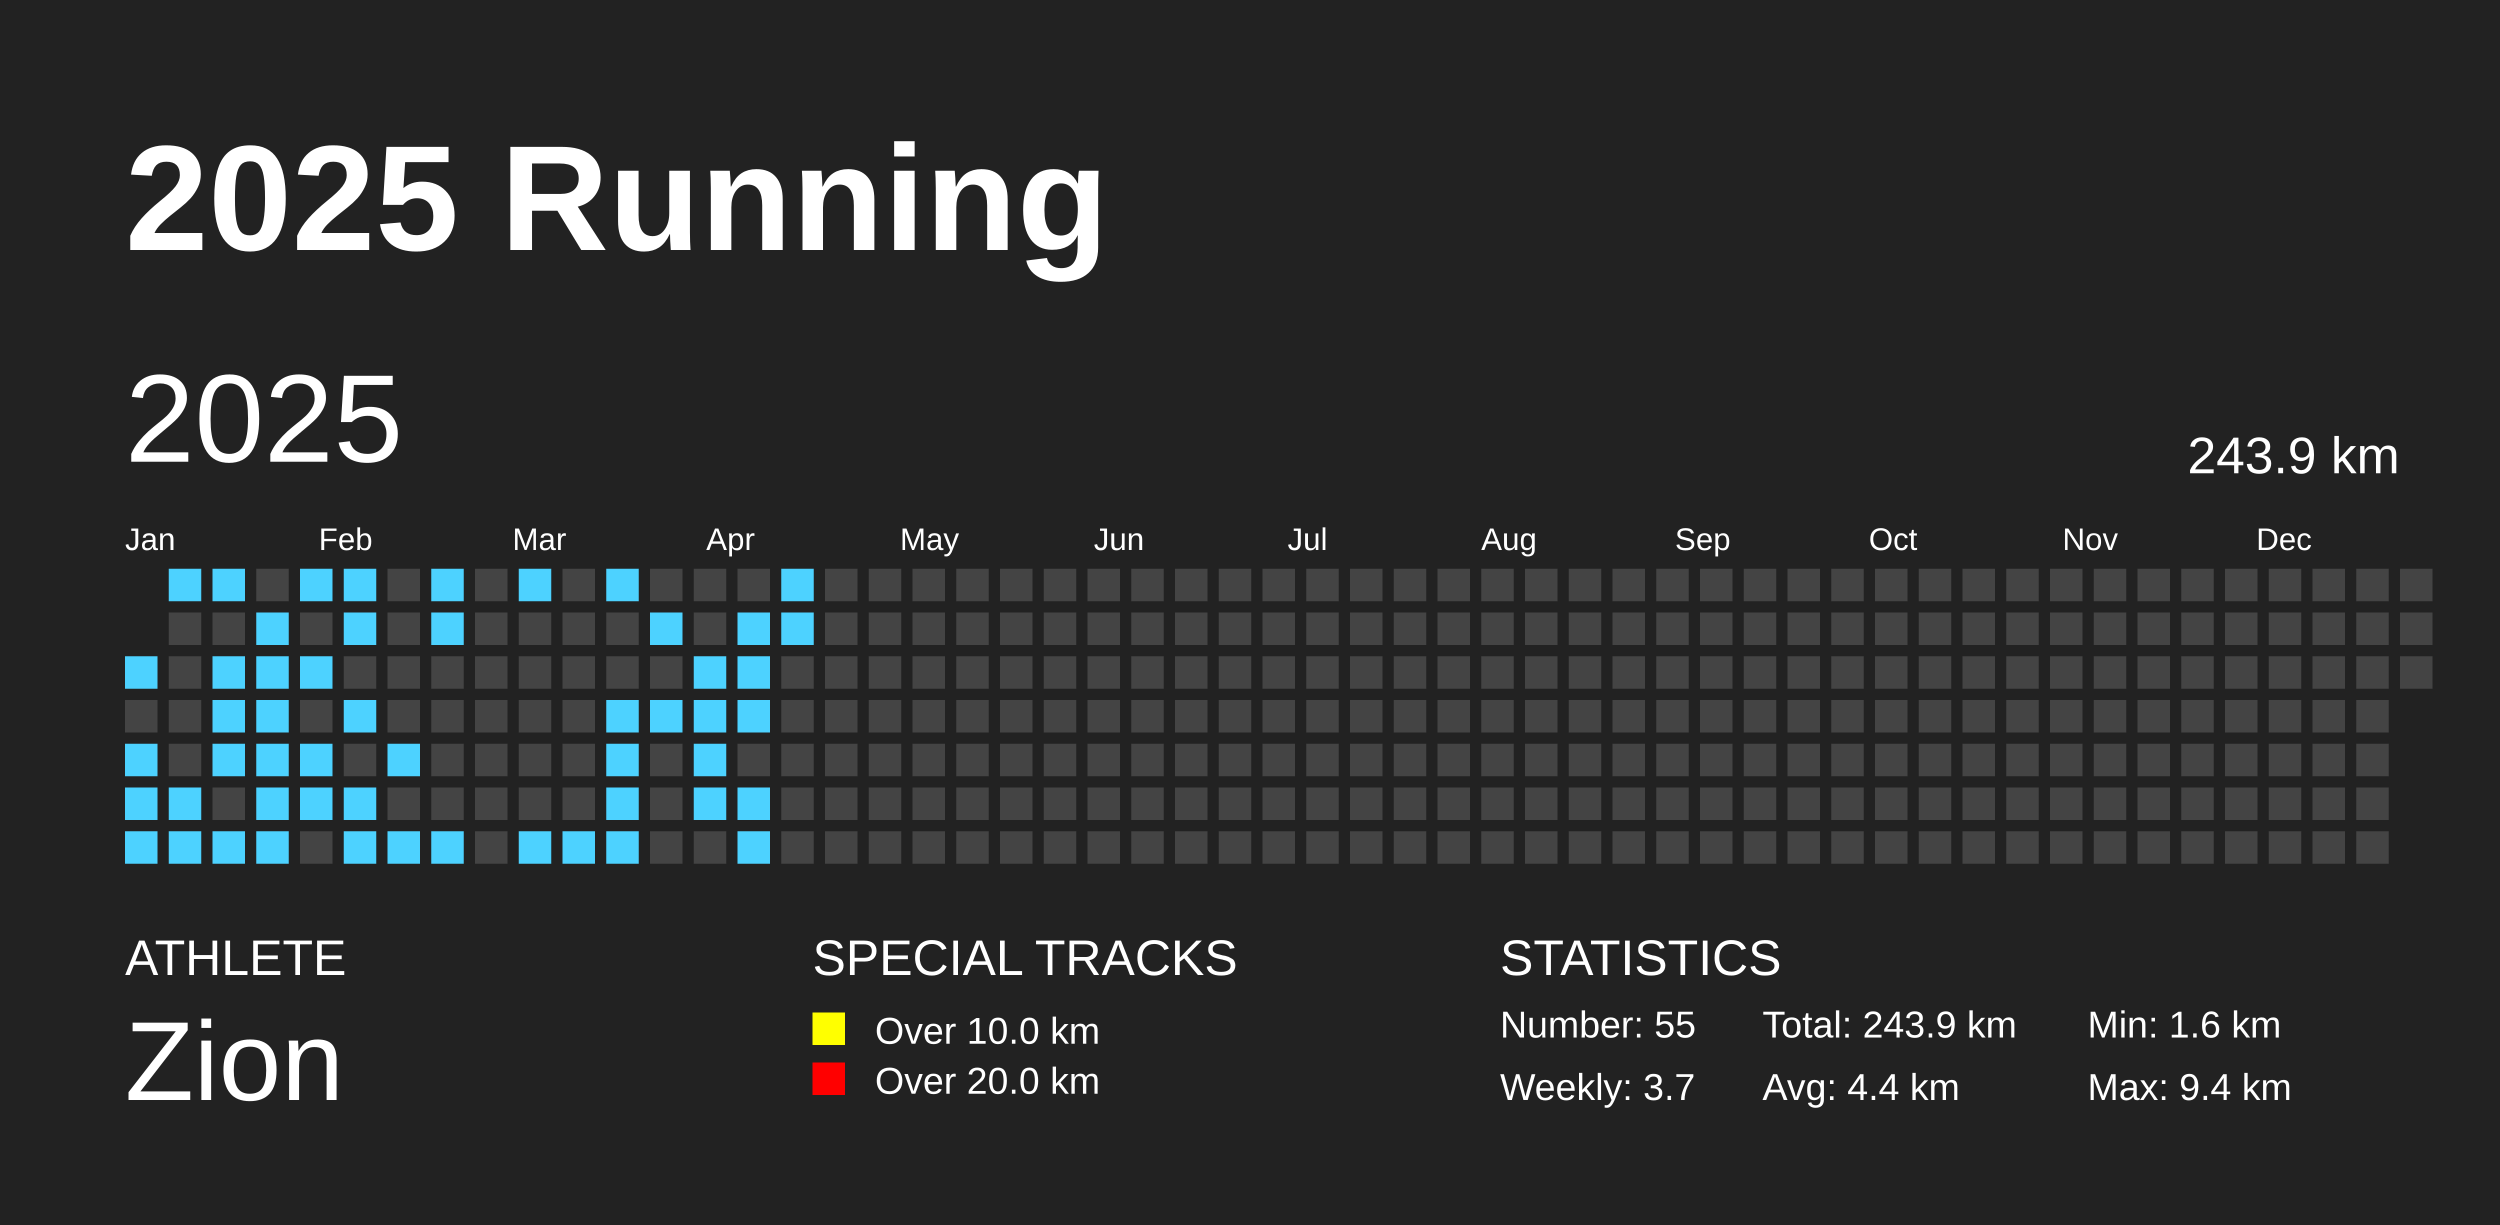
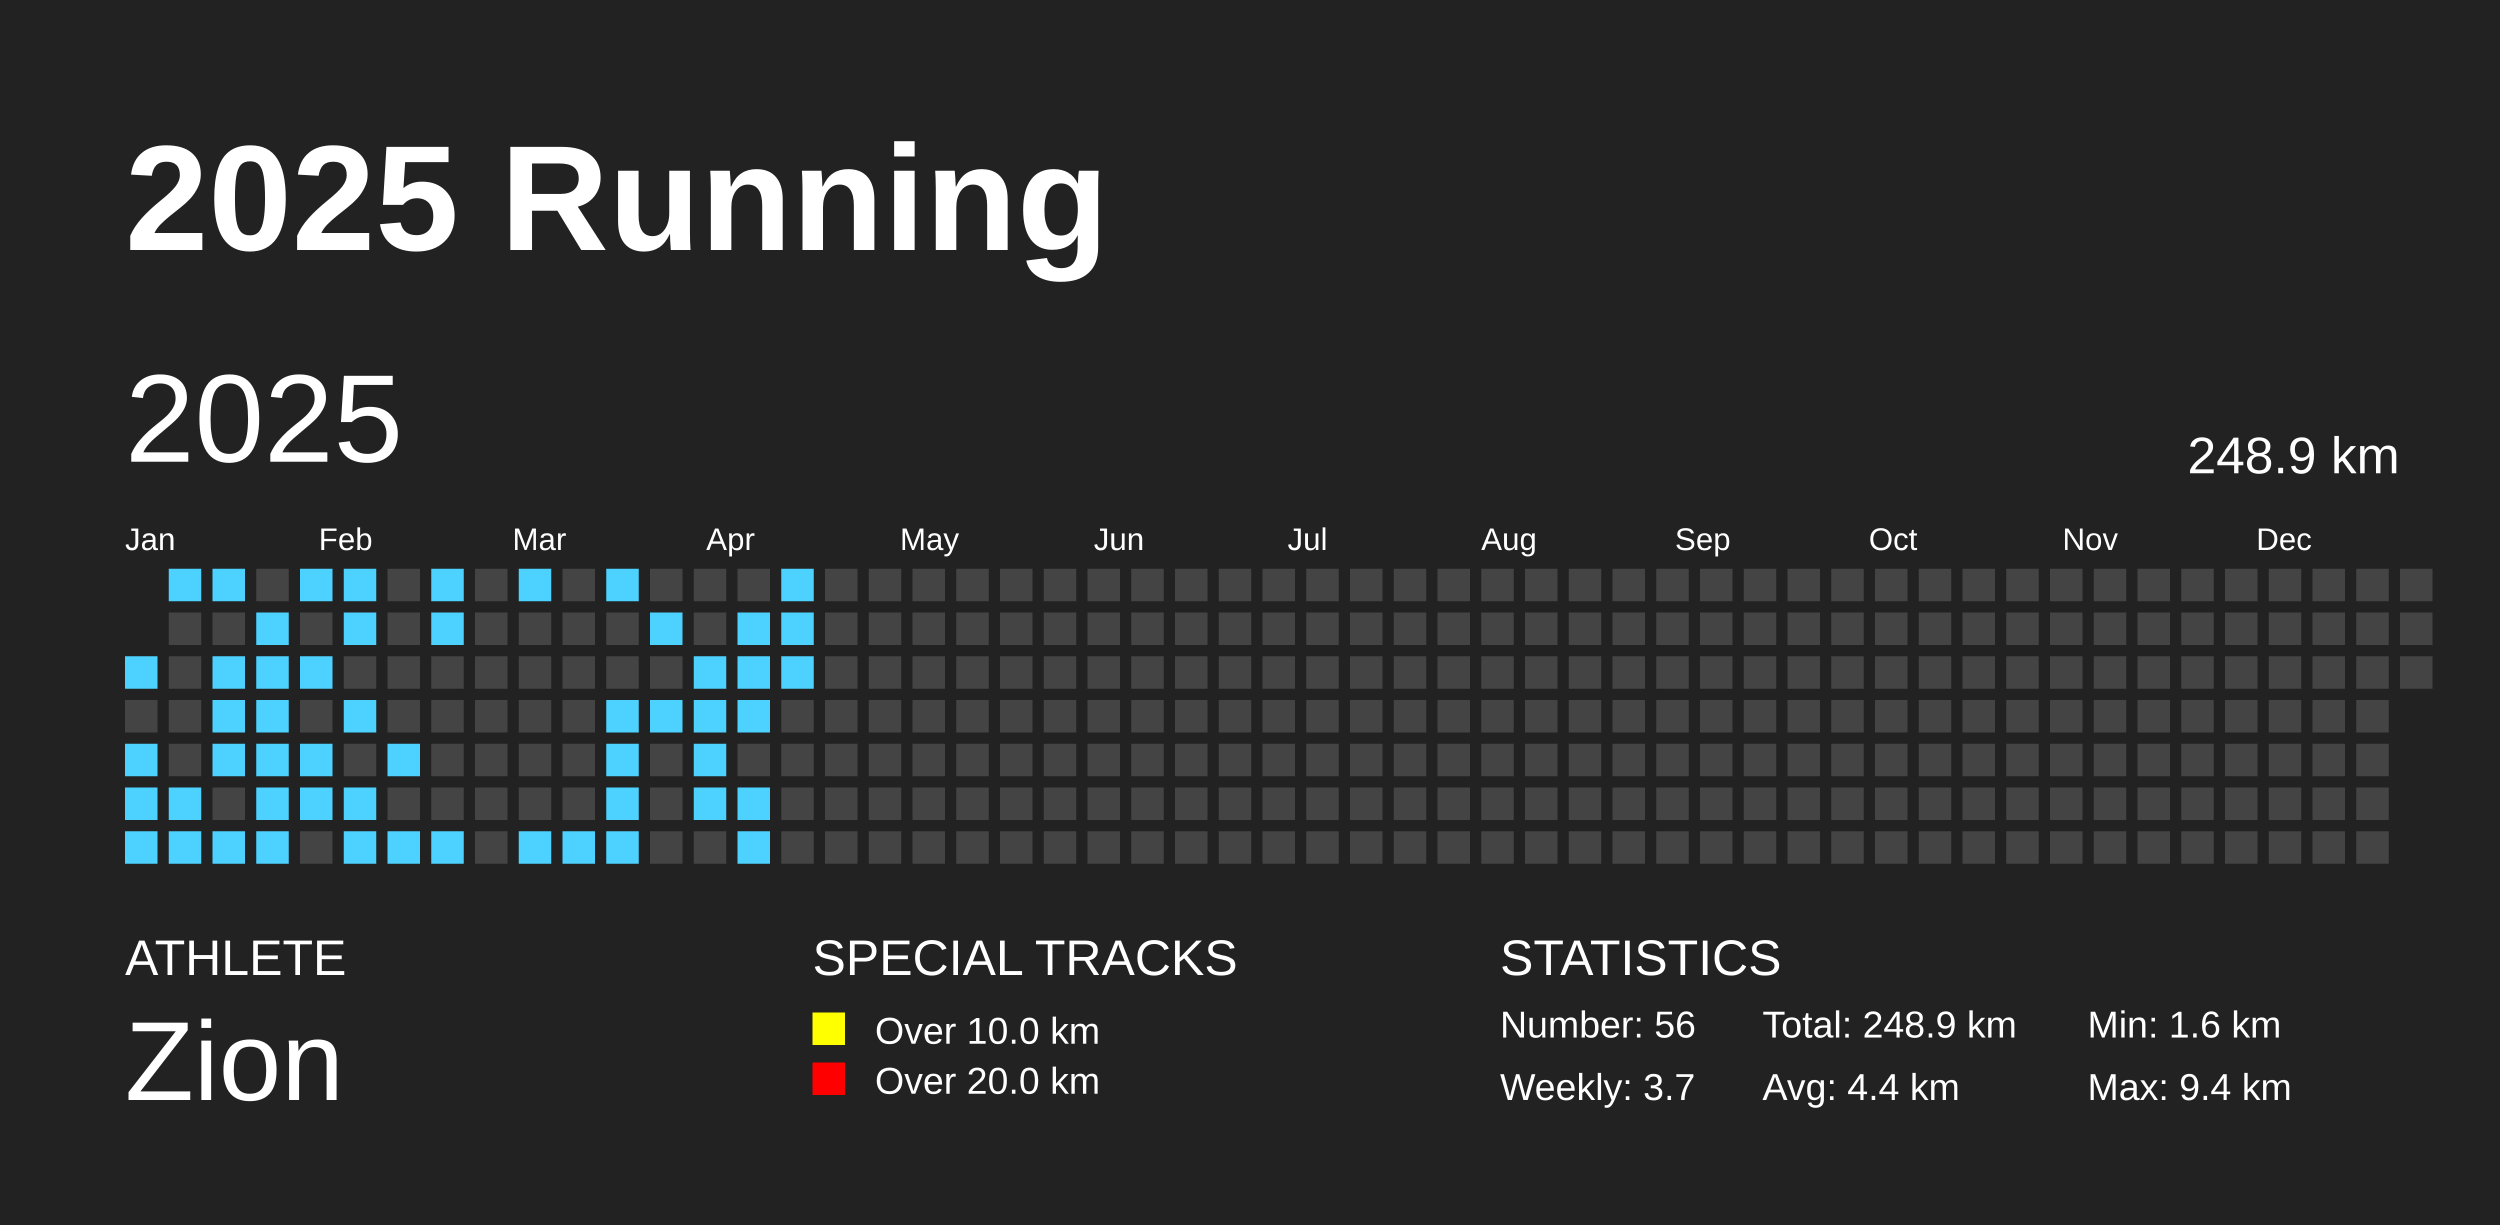
<svg xmlns="http://www.w3.org/2000/svg" baseProfile="full" height="98mm" version="1.1" viewBox="0,0,200,98" width="200mm">
  <defs />
  <rect fill="#222222" height="98" width="200" x="0" y="0" />
  <text fill="#FFFFFF" style="font-size:12px; font-family:Arial; font-weight:bold;" x="10" y="20">2025 Running</text>
  <text fill="#FFFFFF" style="font-size:4px; font-family:Arial" x="10" y="78">ATHLETE</text>
  <text fill="#FFFFFF" style="font-size:9px; font-family:Arial" x="10" y="88">Zion</text>
  <text fill="#FFFFFF" style="font-size:4px; font-family:Arial" x="65" y="78">SPECIAL TRACKS</text>
  <rect fill="yellow" height="2.6" width="2.6" x="65" y="81" />
  <text fill="#FFFFFF" style="font-size:3px; font-family:Arial" x="70" y="83.5">Over 10.0 km</text>
  <rect fill="red" height="2.6" width="2.6" x="65" y="85" />
  <text fill="#FFFFFF" style="font-size:3px; font-family:Arial" x="70" y="87.5">Over 20.0 km</text>
  <text fill="#FFFFFF" style="font-size:4px; font-family:Arial" x="120" y="78">STATISTICS</text>
-   <text fill="#FFFFFF" style="font-size:3px; font-family:Arial" x="120" y="83">Number: 55</text>
+   <text fill="#FFFFFF" style="font-size:3px; font-family:Arial" x="120" y="83">Number: 56</text>
  <text fill="#FFFFFF" style="font-size:3px; font-family:Arial" x="120" y="88">Weekly: 3.7</text>
-   <text fill="#FFFFFF" style="font-size:3px; font-family:Arial" x="141" y="83">Total: 243.9 km</text>
+   <text fill="#FFFFFF" style="font-size:3px; font-family:Arial" x="141" y="83">Total: 248.9 km</text>
  <text fill="#FFFFFF" style="font-size:3px; font-family:Arial" x="141" y="88">Avg: 4.4 km</text>
  <text fill="#FFFFFF" style="font-size:3px; font-family:Arial" x="167" y="83">Min: 1.6 km</text>
  <text fill="#FFFFFF" style="font-size:3px; font-family:Arial" x="167" y="88">Max: 9.4 km</text>
  <text dominant-baseline="hanging" fill="#FFFFFF" style="font-size:10.0px; font-family:Arial;" x="10" y="30">2025</text>
-   <text dominant-baseline="hanging" fill="#FFFFFF" style="font-size:4.125px; font-family:Arial;" x="175" y="35">243.9 km</text>
+   <text dominant-baseline="hanging" fill="#FFFFFF" style="font-size:4.125px; font-family:Arial;" x="175" y="35">248.9 km</text>
  <text fill="#FFFFFF" style="font-size:2.5px; font-family:Arial" x="10.0" y="44">Jan</text>
  <text fill="#FFFFFF" style="font-size:2.5px; font-family:Arial" x="25.5" y="44">Feb</text>
  <text fill="#FFFFFF" style="font-size:2.5px; font-family:Arial" x="41.0" y="44">Mar</text>
  <text fill="#FFFFFF" style="font-size:2.5px; font-family:Arial" x="56.5" y="44">Apr</text>
  <text fill="#FFFFFF" style="font-size:2.5px; font-family:Arial" x="72.0" y="44">May</text>
  <text fill="#FFFFFF" style="font-size:2.5px; font-family:Arial" x="87.5" y="44">Jun</text>
  <text fill="#FFFFFF" style="font-size:2.5px; font-family:Arial" x="103.0" y="44">Jul</text>
  <text fill="#FFFFFF" style="font-size:2.5px; font-family:Arial" x="118.5" y="44">Aug</text>
  <text fill="#FFFFFF" style="font-size:2.5px; font-family:Arial" x="134.0" y="44">Sep</text>
  <text fill="#FFFFFF" style="font-size:2.5px; font-family:Arial" x="149.5" y="44">Oct</text>
  <text fill="#FFFFFF" style="font-size:2.5px; font-family:Arial" x="165.0" y="44">Nov</text>
  <text fill="#FFFFFF" style="font-size:2.5px; font-family:Arial" x="180.5" y="44">Dec</text>
  <rect fill="#4DD2FF" height="2.6" width="2.6" x="10.0" y="52.5" />
  <rect fill="#444444" height="2.6" width="2.6" x="10.0" y="56.0" />
  <rect fill="#4DD2FF" height="2.6" width="2.6" x="10.0" y="59.5" />
  <rect fill="#4DD2FF" height="2.6" width="2.6" x="10.0" y="63.0" />
  <rect fill="#4DD2FF" height="2.6" width="2.6" x="10.0" y="66.5" />
  <rect fill="#4DD2FF" height="2.6" width="2.6" x="13.5" y="45.5" />
  <rect fill="#444444" height="2.6" width="2.6" x="13.5" y="49.0" />
  <rect fill="#444444" height="2.6" width="2.6" x="13.5" y="52.5" />
  <rect fill="#444444" height="2.6" width="2.6" x="13.5" y="56.0" />
  <rect fill="#444444" height="2.6" width="2.6" x="13.5" y="59.5" />
  <rect fill="#4DD2FF" height="2.6" width="2.6" x="13.5" y="63.0" />
  <rect fill="#4DD2FF" height="2.6" width="2.6" x="13.5" y="66.5" />
  <rect fill="#4DD2FF" height="2.6" width="2.6" x="17.0" y="45.5" />
  <rect fill="#444444" height="2.6" width="2.6" x="17.0" y="49.0" />
  <rect fill="#4DD2FF" height="2.6" width="2.6" x="17.0" y="52.5" />
  <rect fill="#4DD2FF" height="2.6" width="2.6" x="17.0" y="56.0" />
  <rect fill="#4DD2FF" height="2.6" width="2.6" x="17.0" y="59.5" />
  <rect fill="#444444" height="2.6" width="2.6" x="17.0" y="63.0" />
  <rect fill="#4DD2FF" height="2.6" width="2.6" x="17.0" y="66.5" />
  <rect fill="#444444" height="2.6" width="2.6" x="20.5" y="45.5" />
  <rect fill="#4DD2FF" height="2.6" width="2.6" x="20.5" y="49.0" />
  <rect fill="#4DD2FF" height="2.6" width="2.6" x="20.5" y="52.5" />
  <rect fill="#4DD2FF" height="2.6" width="2.6" x="20.5" y="56.0" />
  <rect fill="#4DD2FF" height="2.6" width="2.6" x="20.5" y="59.5" />
  <rect fill="#4DD2FF" height="2.6" width="2.6" x="20.5" y="63.0" />
  <rect fill="#4DD2FF" height="2.6" width="2.6" x="20.5" y="66.5" />
  <rect fill="#4DD2FF" height="2.6" width="2.6" x="24.0" y="45.5" />
  <rect fill="#444444" height="2.6" width="2.6" x="24.0" y="49.0" />
  <rect fill="#4DD2FF" height="2.6" width="2.6" x="24.0" y="52.5" />
  <rect fill="#444444" height="2.6" width="2.6" x="24.0" y="56.0" />
  <rect fill="#4DD2FF" height="2.6" width="2.6" x="24.0" y="59.5" />
  <rect fill="#4DD2FF" height="2.6" width="2.6" x="24.0" y="63.0" />
  <rect fill="#444444" height="2.6" width="2.6" x="24.0" y="66.5" />
  <rect fill="#4DD2FF" height="2.6" width="2.6" x="27.5" y="45.5" />
  <rect fill="#4DD2FF" height="2.6" width="2.6" x="27.5" y="49.0" />
  <rect fill="#444444" height="2.6" width="2.6" x="27.5" y="52.5" />
  <rect fill="#4DD2FF" height="2.6" width="2.6" x="27.5" y="56.0" />
  <rect fill="#444444" height="2.6" width="2.6" x="27.5" y="59.5" />
  <rect fill="#4DD2FF" height="2.6" width="2.6" x="27.5" y="63.0" />
  <rect fill="#4DD2FF" height="2.6" width="2.6" x="27.5" y="66.5" />
  <rect fill="#444444" height="2.6" width="2.6" x="31.0" y="45.5" />
  <rect fill="#444444" height="2.6" width="2.6" x="31.0" y="49.0" />
  <rect fill="#444444" height="2.6" width="2.6" x="31.0" y="52.5" />
  <rect fill="#444444" height="2.6" width="2.6" x="31.0" y="56.0" />
  <rect fill="#4DD2FF" height="2.6" width="2.6" x="31.0" y="59.5" />
  <rect fill="#444444" height="2.6" width="2.6" x="31.0" y="63.0" />
  <rect fill="#4DD2FF" height="2.6" width="2.6" x="31.0" y="66.5" />
  <rect fill="#4DD2FF" height="2.6" width="2.6" x="34.5" y="45.5" />
  <rect fill="#4DD2FF" height="2.6" width="2.6" x="34.5" y="49.0" />
  <rect fill="#444444" height="2.6" width="2.6" x="34.5" y="52.5" />
  <rect fill="#444444" height="2.6" width="2.6" x="34.5" y="56.0" />
  <rect fill="#444444" height="2.6" width="2.6" x="34.5" y="59.5" />
  <rect fill="#444444" height="2.6" width="2.6" x="34.5" y="63.0" />
  <rect fill="#4DD2FF" height="2.6" width="2.6" x="34.5" y="66.5" />
  <rect fill="#444444" height="2.6" width="2.6" x="38.0" y="45.5" />
  <rect fill="#444444" height="2.6" width="2.6" x="38.0" y="49.0" />
  <rect fill="#444444" height="2.6" width="2.6" x="38.0" y="52.5" />
  <rect fill="#444444" height="2.6" width="2.6" x="38.0" y="56.0" />
  <rect fill="#444444" height="2.6" width="2.6" x="38.0" y="59.5" />
  <rect fill="#444444" height="2.6" width="2.6" x="38.0" y="63.0" />
  <rect fill="#444444" height="2.6" width="2.6" x="38.0" y="66.5" />
  <rect fill="#4DD2FF" height="2.6" width="2.6" x="41.5" y="45.5" />
  <rect fill="#444444" height="2.6" width="2.6" x="41.5" y="49.0" />
  <rect fill="#444444" height="2.6" width="2.6" x="41.5" y="52.5" />
  <rect fill="#444444" height="2.6" width="2.6" x="41.5" y="56.0" />
  <rect fill="#444444" height="2.6" width="2.6" x="41.5" y="59.5" />
  <rect fill="#444444" height="2.6" width="2.6" x="41.5" y="63.0" />
  <rect fill="#4DD2FF" height="2.6" width="2.6" x="41.5" y="66.5" />
  <rect fill="#444444" height="2.6" width="2.6" x="45.0" y="45.5" />
  <rect fill="#444444" height="2.6" width="2.6" x="45.0" y="49.0" />
  <rect fill="#444444" height="2.6" width="2.6" x="45.0" y="52.5" />
  <rect fill="#444444" height="2.6" width="2.6" x="45.0" y="56.0" />
  <rect fill="#444444" height="2.6" width="2.6" x="45.0" y="59.5" />
  <rect fill="#444444" height="2.6" width="2.6" x="45.0" y="63.0" />
  <rect fill="#4DD2FF" height="2.6" width="2.6" x="45.0" y="66.5" />
  <rect fill="#4DD2FF" height="2.6" width="2.6" x="48.5" y="45.5" />
  <rect fill="#444444" height="2.6" width="2.6" x="48.5" y="49.0" />
  <rect fill="#444444" height="2.6" width="2.6" x="48.5" y="52.5" />
  <rect fill="#4DD2FF" height="2.6" width="2.6" x="48.5" y="56.0" />
  <rect fill="#4DD2FF" height="2.6" width="2.6" x="48.5" y="59.5" />
  <rect fill="#4DD2FF" height="2.6" width="2.6" x="48.5" y="63.0" />
  <rect fill="#4DD2FF" height="2.6" width="2.6" x="48.5" y="66.5" />
  <rect fill="#444444" height="2.6" width="2.6" x="52.0" y="45.5" />
  <rect fill="#4DD2FF" height="2.6" width="2.6" x="52.0" y="49.0" />
  <rect fill="#444444" height="2.6" width="2.6" x="52.0" y="52.5" />
  <rect fill="#4DD2FF" height="2.6" width="2.6" x="52.0" y="56.0" />
  <rect fill="#444444" height="2.6" width="2.6" x="52.0" y="59.5" />
  <rect fill="#444444" height="2.6" width="2.6" x="52.0" y="63.0" />
  <rect fill="#444444" height="2.6" width="2.6" x="52.0" y="66.5" />
  <rect fill="#444444" height="2.6" width="2.6" x="55.5" y="45.5" />
  <rect fill="#444444" height="2.6" width="2.6" x="55.5" y="49.0" />
  <rect fill="#4DD2FF" height="2.6" width="2.6" x="55.5" y="52.5" />
  <rect fill="#4DD2FF" height="2.6" width="2.6" x="55.5" y="56.0" />
  <rect fill="#4DD2FF" height="2.6" width="2.6" x="55.5" y="59.5" />
  <rect fill="#4DD2FF" height="2.6" width="2.6" x="55.5" y="63.0" />
  <rect fill="#444444" height="2.6" width="2.6" x="55.5" y="66.5" />
  <rect fill="#444444" height="2.6" width="2.6" x="59.0" y="45.5" />
  <rect fill="#4DD2FF" height="2.6" width="2.6" x="59.0" y="49.0" />
  <rect fill="#4DD2FF" height="2.6" width="2.6" x="59.0" y="52.5" />
  <rect fill="#4DD2FF" height="2.6" width="2.6" x="59.0" y="56.0" />
  <rect fill="#444444" height="2.6" width="2.6" x="59.0" y="59.5" />
  <rect fill="#4DD2FF" height="2.6" width="2.6" x="59.0" y="63.0" />
  <rect fill="#4DD2FF" height="2.6" width="2.6" x="59.0" y="66.5" />
  <rect fill="#4DD2FF" height="2.6" width="2.6" x="62.5" y="45.5" />
  <rect fill="#4DD2FF" height="2.6" width="2.6" x="62.5" y="49.0" />
-   <rect fill="#444444" height="2.6" width="2.6" x="62.5" y="52.5" />
+   <rect fill="#4DD2FF" height="2.6" width="2.6" x="62.5" y="52.5" />
  <rect fill="#444444" height="2.6" width="2.6" x="62.5" y="56.0" />
  <rect fill="#444444" height="2.6" width="2.6" x="62.5" y="59.5" />
  <rect fill="#444444" height="2.6" width="2.6" x="62.5" y="63.0" />
  <rect fill="#444444" height="2.6" width="2.6" x="62.5" y="66.5" />
  <rect fill="#444444" height="2.6" width="2.6" x="66.0" y="45.5" />
  <rect fill="#444444" height="2.6" width="2.6" x="66.0" y="49.0" />
  <rect fill="#444444" height="2.6" width="2.6" x="66.0" y="52.5" />
  <rect fill="#444444" height="2.6" width="2.6" x="66.0" y="56.0" />
  <rect fill="#444444" height="2.6" width="2.6" x="66.0" y="59.5" />
  <rect fill="#444444" height="2.6" width="2.6" x="66.0" y="63.0" />
  <rect fill="#444444" height="2.6" width="2.6" x="66.0" y="66.5" />
  <rect fill="#444444" height="2.6" width="2.6" x="69.5" y="45.5" />
  <rect fill="#444444" height="2.6" width="2.6" x="69.5" y="49.0" />
  <rect fill="#444444" height="2.6" width="2.6" x="69.5" y="52.5" />
  <rect fill="#444444" height="2.6" width="2.6" x="69.5" y="56.0" />
  <rect fill="#444444" height="2.6" width="2.6" x="69.5" y="59.5" />
  <rect fill="#444444" height="2.6" width="2.6" x="69.5" y="63.0" />
  <rect fill="#444444" height="2.6" width="2.6" x="69.5" y="66.5" />
  <rect fill="#444444" height="2.6" width="2.6" x="73.0" y="45.5" />
  <rect fill="#444444" height="2.6" width="2.6" x="73.0" y="49.0" />
  <rect fill="#444444" height="2.6" width="2.6" x="73.0" y="52.5" />
  <rect fill="#444444" height="2.6" width="2.6" x="73.0" y="56.0" />
  <rect fill="#444444" height="2.6" width="2.6" x="73.0" y="59.5" />
  <rect fill="#444444" height="2.6" width="2.6" x="73.0" y="63.0" />
  <rect fill="#444444" height="2.6" width="2.6" x="73.0" y="66.5" />
  <rect fill="#444444" height="2.6" width="2.6" x="76.5" y="45.5" />
  <rect fill="#444444" height="2.6" width="2.6" x="76.5" y="49.0" />
  <rect fill="#444444" height="2.6" width="2.6" x="76.5" y="52.5" />
  <rect fill="#444444" height="2.6" width="2.6" x="76.5" y="56.0" />
  <rect fill="#444444" height="2.6" width="2.6" x="76.5" y="59.5" />
  <rect fill="#444444" height="2.6" width="2.6" x="76.5" y="63.0" />
  <rect fill="#444444" height="2.6" width="2.6" x="76.5" y="66.5" />
  <rect fill="#444444" height="2.6" width="2.6" x="80.0" y="45.5" />
  <rect fill="#444444" height="2.6" width="2.6" x="80.0" y="49.0" />
  <rect fill="#444444" height="2.6" width="2.6" x="80.0" y="52.5" />
  <rect fill="#444444" height="2.6" width="2.6" x="80.0" y="56.0" />
  <rect fill="#444444" height="2.6" width="2.6" x="80.0" y="59.5" />
  <rect fill="#444444" height="2.6" width="2.6" x="80.0" y="63.0" />
  <rect fill="#444444" height="2.6" width="2.6" x="80.0" y="66.5" />
  <rect fill="#444444" height="2.6" width="2.6" x="83.5" y="45.5" />
  <rect fill="#444444" height="2.6" width="2.6" x="83.5" y="49.0" />
  <rect fill="#444444" height="2.6" width="2.6" x="83.5" y="52.5" />
  <rect fill="#444444" height="2.6" width="2.6" x="83.5" y="56.0" />
  <rect fill="#444444" height="2.6" width="2.6" x="83.5" y="59.5" />
  <rect fill="#444444" height="2.6" width="2.6" x="83.5" y="63.0" />
  <rect fill="#444444" height="2.6" width="2.6" x="83.5" y="66.5" />
  <rect fill="#444444" height="2.6" width="2.6" x="87.0" y="45.5" />
  <rect fill="#444444" height="2.6" width="2.6" x="87.0" y="49.0" />
  <rect fill="#444444" height="2.6" width="2.6" x="87.0" y="52.5" />
  <rect fill="#444444" height="2.6" width="2.6" x="87.0" y="56.0" />
  <rect fill="#444444" height="2.6" width="2.6" x="87.0" y="59.5" />
  <rect fill="#444444" height="2.6" width="2.6" x="87.0" y="63.0" />
  <rect fill="#444444" height="2.6" width="2.6" x="87.0" y="66.5" />
  <rect fill="#444444" height="2.6" width="2.6" x="90.5" y="45.5" />
  <rect fill="#444444" height="2.6" width="2.6" x="90.5" y="49.0" />
  <rect fill="#444444" height="2.6" width="2.6" x="90.5" y="52.5" />
  <rect fill="#444444" height="2.6" width="2.6" x="90.5" y="56.0" />
  <rect fill="#444444" height="2.6" width="2.6" x="90.5" y="59.5" />
  <rect fill="#444444" height="2.6" width="2.6" x="90.5" y="63.0" />
  <rect fill="#444444" height="2.6" width="2.6" x="90.5" y="66.5" />
  <rect fill="#444444" height="2.6" width="2.6" x="94.0" y="45.5" />
  <rect fill="#444444" height="2.6" width="2.6" x="94.0" y="49.0" />
  <rect fill="#444444" height="2.6" width="2.6" x="94.0" y="52.5" />
  <rect fill="#444444" height="2.6" width="2.6" x="94.0" y="56.0" />
  <rect fill="#444444" height="2.6" width="2.6" x="94.0" y="59.5" />
  <rect fill="#444444" height="2.6" width="2.6" x="94.0" y="63.0" />
  <rect fill="#444444" height="2.6" width="2.6" x="94.0" y="66.5" />
  <rect fill="#444444" height="2.6" width="2.6" x="97.5" y="45.5" />
  <rect fill="#444444" height="2.6" width="2.6" x="97.5" y="49.0" />
  <rect fill="#444444" height="2.6" width="2.6" x="97.5" y="52.5" />
  <rect fill="#444444" height="2.6" width="2.6" x="97.5" y="56.0" />
  <rect fill="#444444" height="2.6" width="2.6" x="97.5" y="59.5" />
  <rect fill="#444444" height="2.6" width="2.6" x="97.5" y="63.0" />
  <rect fill="#444444" height="2.6" width="2.6" x="97.5" y="66.5" />
  <rect fill="#444444" height="2.6" width="2.6" x="101.0" y="45.5" />
  <rect fill="#444444" height="2.6" width="2.6" x="101.0" y="49.0" />
  <rect fill="#444444" height="2.6" width="2.6" x="101.0" y="52.5" />
  <rect fill="#444444" height="2.6" width="2.6" x="101.0" y="56.0" />
  <rect fill="#444444" height="2.6" width="2.6" x="101.0" y="59.5" />
  <rect fill="#444444" height="2.6" width="2.6" x="101.0" y="63.0" />
  <rect fill="#444444" height="2.6" width="2.6" x="101.0" y="66.5" />
  <rect fill="#444444" height="2.6" width="2.6" x="104.5" y="45.5" />
  <rect fill="#444444" height="2.6" width="2.6" x="104.5" y="49.0" />
  <rect fill="#444444" height="2.6" width="2.6" x="104.5" y="52.5" />
  <rect fill="#444444" height="2.6" width="2.6" x="104.5" y="56.0" />
  <rect fill="#444444" height="2.6" width="2.6" x="104.5" y="59.5" />
  <rect fill="#444444" height="2.6" width="2.6" x="104.5" y="63.0" />
  <rect fill="#444444" height="2.6" width="2.6" x="104.5" y="66.5" />
  <rect fill="#444444" height="2.6" width="2.6" x="108.0" y="45.5" />
  <rect fill="#444444" height="2.6" width="2.6" x="108.0" y="49.0" />
  <rect fill="#444444" height="2.6" width="2.6" x="108.0" y="52.5" />
  <rect fill="#444444" height="2.6" width="2.6" x="108.0" y="56.0" />
  <rect fill="#444444" height="2.6" width="2.6" x="108.0" y="59.5" />
  <rect fill="#444444" height="2.6" width="2.6" x="108.0" y="63.0" />
  <rect fill="#444444" height="2.6" width="2.6" x="108.0" y="66.5" />
  <rect fill="#444444" height="2.6" width="2.6" x="111.5" y="45.5" />
  <rect fill="#444444" height="2.6" width="2.6" x="111.5" y="49.0" />
  <rect fill="#444444" height="2.6" width="2.6" x="111.5" y="52.5" />
  <rect fill="#444444" height="2.6" width="2.6" x="111.5" y="56.0" />
  <rect fill="#444444" height="2.6" width="2.6" x="111.5" y="59.5" />
  <rect fill="#444444" height="2.6" width="2.6" x="111.5" y="63.0" />
  <rect fill="#444444" height="2.6" width="2.6" x="111.5" y="66.5" />
  <rect fill="#444444" height="2.6" width="2.6" x="115.0" y="45.5" />
  <rect fill="#444444" height="2.6" width="2.6" x="115.0" y="49.0" />
  <rect fill="#444444" height="2.6" width="2.6" x="115.0" y="52.5" />
  <rect fill="#444444" height="2.6" width="2.6" x="115.0" y="56.0" />
  <rect fill="#444444" height="2.6" width="2.6" x="115.0" y="59.5" />
  <rect fill="#444444" height="2.6" width="2.6" x="115.0" y="63.0" />
  <rect fill="#444444" height="2.6" width="2.6" x="115.0" y="66.5" />
  <rect fill="#444444" height="2.6" width="2.6" x="118.5" y="45.5" />
  <rect fill="#444444" height="2.6" width="2.6" x="118.5" y="49.0" />
  <rect fill="#444444" height="2.6" width="2.6" x="118.5" y="52.5" />
  <rect fill="#444444" height="2.6" width="2.6" x="118.5" y="56.0" />
  <rect fill="#444444" height="2.6" width="2.6" x="118.5" y="59.5" />
  <rect fill="#444444" height="2.6" width="2.6" x="118.5" y="63.0" />
  <rect fill="#444444" height="2.6" width="2.6" x="118.5" y="66.5" />
  <rect fill="#444444" height="2.6" width="2.6" x="122.0" y="45.5" />
  <rect fill="#444444" height="2.6" width="2.6" x="122.0" y="49.0" />
  <rect fill="#444444" height="2.6" width="2.6" x="122.0" y="52.5" />
  <rect fill="#444444" height="2.6" width="2.6" x="122.0" y="56.0" />
  <rect fill="#444444" height="2.6" width="2.6" x="122.0" y="59.5" />
  <rect fill="#444444" height="2.6" width="2.6" x="122.0" y="63.0" />
  <rect fill="#444444" height="2.6" width="2.6" x="122.0" y="66.5" />
  <rect fill="#444444" height="2.6" width="2.6" x="125.5" y="45.5" />
  <rect fill="#444444" height="2.6" width="2.6" x="125.5" y="49.0" />
  <rect fill="#444444" height="2.6" width="2.6" x="125.5" y="52.5" />
  <rect fill="#444444" height="2.6" width="2.6" x="125.5" y="56.0" />
  <rect fill="#444444" height="2.6" width="2.6" x="125.5" y="59.5" />
  <rect fill="#444444" height="2.6" width="2.6" x="125.5" y="63.0" />
  <rect fill="#444444" height="2.6" width="2.6" x="125.5" y="66.5" />
  <rect fill="#444444" height="2.6" width="2.6" x="129.0" y="45.5" />
  <rect fill="#444444" height="2.6" width="2.6" x="129.0" y="49.0" />
  <rect fill="#444444" height="2.6" width="2.6" x="129.0" y="52.5" />
  <rect fill="#444444" height="2.6" width="2.6" x="129.0" y="56.0" />
  <rect fill="#444444" height="2.6" width="2.6" x="129.0" y="59.5" />
  <rect fill="#444444" height="2.6" width="2.6" x="129.0" y="63.0" />
  <rect fill="#444444" height="2.6" width="2.6" x="129.0" y="66.5" />
  <rect fill="#444444" height="2.6" width="2.6" x="132.5" y="45.5" />
  <rect fill="#444444" height="2.6" width="2.6" x="132.5" y="49.0" />
  <rect fill="#444444" height="2.6" width="2.6" x="132.5" y="52.5" />
  <rect fill="#444444" height="2.6" width="2.6" x="132.5" y="56.0" />
  <rect fill="#444444" height="2.6" width="2.6" x="132.5" y="59.5" />
  <rect fill="#444444" height="2.6" width="2.6" x="132.5" y="63.0" />
  <rect fill="#444444" height="2.6" width="2.6" x="132.5" y="66.5" />
  <rect fill="#444444" height="2.6" width="2.6" x="136.0" y="45.5" />
  <rect fill="#444444" height="2.6" width="2.6" x="136.0" y="49.0" />
  <rect fill="#444444" height="2.6" width="2.6" x="136.0" y="52.5" />
  <rect fill="#444444" height="2.6" width="2.6" x="136.0" y="56.0" />
  <rect fill="#444444" height="2.6" width="2.6" x="136.0" y="59.5" />
  <rect fill="#444444" height="2.6" width="2.6" x="136.0" y="63.0" />
  <rect fill="#444444" height="2.6" width="2.6" x="136.0" y="66.5" />
  <rect fill="#444444" height="2.6" width="2.6" x="139.5" y="45.5" />
  <rect fill="#444444" height="2.6" width="2.6" x="139.5" y="49.0" />
  <rect fill="#444444" height="2.6" width="2.6" x="139.5" y="52.5" />
  <rect fill="#444444" height="2.6" width="2.6" x="139.5" y="56.0" />
  <rect fill="#444444" height="2.6" width="2.6" x="139.5" y="59.5" />
  <rect fill="#444444" height="2.6" width="2.6" x="139.5" y="63.0" />
  <rect fill="#444444" height="2.6" width="2.6" x="139.5" y="66.5" />
  <rect fill="#444444" height="2.6" width="2.6" x="143.0" y="45.5" />
  <rect fill="#444444" height="2.6" width="2.6" x="143.0" y="49.0" />
  <rect fill="#444444" height="2.6" width="2.6" x="143.0" y="52.5" />
  <rect fill="#444444" height="2.6" width="2.6" x="143.0" y="56.0" />
  <rect fill="#444444" height="2.6" width="2.6" x="143.0" y="59.5" />
  <rect fill="#444444" height="2.6" width="2.6" x="143.0" y="63.0" />
  <rect fill="#444444" height="2.6" width="2.6" x="143.0" y="66.5" />
  <rect fill="#444444" height="2.6" width="2.6" x="146.5" y="45.5" />
  <rect fill="#444444" height="2.6" width="2.6" x="146.5" y="49.0" />
  <rect fill="#444444" height="2.6" width="2.6" x="146.5" y="52.5" />
  <rect fill="#444444" height="2.6" width="2.6" x="146.5" y="56.0" />
  <rect fill="#444444" height="2.6" width="2.6" x="146.5" y="59.5" />
  <rect fill="#444444" height="2.6" width="2.6" x="146.5" y="63.0" />
  <rect fill="#444444" height="2.6" width="2.6" x="146.5" y="66.5" />
  <rect fill="#444444" height="2.6" width="2.6" x="150.0" y="45.5" />
  <rect fill="#444444" height="2.6" width="2.6" x="150.0" y="49.0" />
  <rect fill="#444444" height="2.6" width="2.6" x="150.0" y="52.5" />
  <rect fill="#444444" height="2.6" width="2.6" x="150.0" y="56.0" />
  <rect fill="#444444" height="2.6" width="2.6" x="150.0" y="59.5" />
  <rect fill="#444444" height="2.6" width="2.6" x="150.0" y="63.0" />
  <rect fill="#444444" height="2.6" width="2.6" x="150.0" y="66.5" />
  <rect fill="#444444" height="2.6" width="2.6" x="153.5" y="45.5" />
  <rect fill="#444444" height="2.6" width="2.6" x="153.5" y="49.0" />
  <rect fill="#444444" height="2.6" width="2.6" x="153.5" y="52.5" />
  <rect fill="#444444" height="2.6" width="2.6" x="153.5" y="56.0" />
  <rect fill="#444444" height="2.6" width="2.6" x="153.5" y="59.5" />
  <rect fill="#444444" height="2.6" width="2.6" x="153.5" y="63.0" />
  <rect fill="#444444" height="2.6" width="2.6" x="153.5" y="66.5" />
  <rect fill="#444444" height="2.6" width="2.6" x="157.0" y="45.5" />
  <rect fill="#444444" height="2.6" width="2.6" x="157.0" y="49.0" />
  <rect fill="#444444" height="2.6" width="2.6" x="157.0" y="52.5" />
  <rect fill="#444444" height="2.6" width="2.6" x="157.0" y="56.0" />
  <rect fill="#444444" height="2.6" width="2.6" x="157.0" y="59.5" />
  <rect fill="#444444" height="2.6" width="2.6" x="157.0" y="63.0" />
  <rect fill="#444444" height="2.6" width="2.6" x="157.0" y="66.5" />
  <rect fill="#444444" height="2.6" width="2.6" x="160.5" y="45.5" />
  <rect fill="#444444" height="2.6" width="2.6" x="160.5" y="49.0" />
  <rect fill="#444444" height="2.6" width="2.6" x="160.5" y="52.5" />
  <rect fill="#444444" height="2.6" width="2.6" x="160.5" y="56.0" />
  <rect fill="#444444" height="2.6" width="2.6" x="160.5" y="59.5" />
  <rect fill="#444444" height="2.6" width="2.6" x="160.5" y="63.0" />
  <rect fill="#444444" height="2.6" width="2.6" x="160.5" y="66.5" />
  <rect fill="#444444" height="2.6" width="2.6" x="164.0" y="45.5" />
  <rect fill="#444444" height="2.6" width="2.6" x="164.0" y="49.0" />
  <rect fill="#444444" height="2.6" width="2.6" x="164.0" y="52.5" />
  <rect fill="#444444" height="2.6" width="2.6" x="164.0" y="56.0" />
  <rect fill="#444444" height="2.6" width="2.6" x="164.0" y="59.5" />
  <rect fill="#444444" height="2.6" width="2.6" x="164.0" y="63.0" />
  <rect fill="#444444" height="2.6" width="2.6" x="164.0" y="66.5" />
  <rect fill="#444444" height="2.6" width="2.6" x="167.5" y="45.5" />
  <rect fill="#444444" height="2.6" width="2.6" x="167.5" y="49.0" />
  <rect fill="#444444" height="2.6" width="2.6" x="167.5" y="52.5" />
  <rect fill="#444444" height="2.6" width="2.6" x="167.5" y="56.0" />
  <rect fill="#444444" height="2.6" width="2.6" x="167.5" y="59.5" />
  <rect fill="#444444" height="2.6" width="2.6" x="167.5" y="63.0" />
  <rect fill="#444444" height="2.6" width="2.6" x="167.5" y="66.5" />
  <rect fill="#444444" height="2.6" width="2.6" x="171.0" y="45.5" />
  <rect fill="#444444" height="2.6" width="2.6" x="171.0" y="49.0" />
  <rect fill="#444444" height="2.6" width="2.6" x="171.0" y="52.5" />
  <rect fill="#444444" height="2.6" width="2.6" x="171.0" y="56.0" />
  <rect fill="#444444" height="2.6" width="2.6" x="171.0" y="59.5" />
  <rect fill="#444444" height="2.6" width="2.6" x="171.0" y="63.0" />
  <rect fill="#444444" height="2.6" width="2.6" x="171.0" y="66.5" />
  <rect fill="#444444" height="2.6" width="2.6" x="174.5" y="45.5" />
  <rect fill="#444444" height="2.6" width="2.6" x="174.5" y="49.0" />
  <rect fill="#444444" height="2.6" width="2.6" x="174.5" y="52.5" />
  <rect fill="#444444" height="2.6" width="2.6" x="174.5" y="56.0" />
  <rect fill="#444444" height="2.6" width="2.6" x="174.5" y="59.5" />
  <rect fill="#444444" height="2.6" width="2.6" x="174.5" y="63.0" />
  <rect fill="#444444" height="2.6" width="2.6" x="174.5" y="66.5" />
  <rect fill="#444444" height="2.6" width="2.6" x="178.0" y="45.5" />
  <rect fill="#444444" height="2.6" width="2.6" x="178.0" y="49.0" />
  <rect fill="#444444" height="2.6" width="2.6" x="178.0" y="52.5" />
  <rect fill="#444444" height="2.6" width="2.6" x="178.0" y="56.0" />
  <rect fill="#444444" height="2.6" width="2.6" x="178.0" y="59.5" />
  <rect fill="#444444" height="2.6" width="2.6" x="178.0" y="63.0" />
  <rect fill="#444444" height="2.6" width="2.6" x="178.0" y="66.5" />
  <rect fill="#444444" height="2.6" width="2.6" x="181.5" y="45.5" />
  <rect fill="#444444" height="2.6" width="2.6" x="181.5" y="49.0" />
  <rect fill="#444444" height="2.6" width="2.6" x="181.5" y="52.5" />
  <rect fill="#444444" height="2.6" width="2.6" x="181.5" y="56.0" />
  <rect fill="#444444" height="2.6" width="2.6" x="181.5" y="59.5" />
  <rect fill="#444444" height="2.6" width="2.6" x="181.5" y="63.0" />
  <rect fill="#444444" height="2.6" width="2.6" x="181.5" y="66.5" />
  <rect fill="#444444" height="2.6" width="2.6" x="185.0" y="45.5" />
  <rect fill="#444444" height="2.6" width="2.6" x="185.0" y="49.0" />
  <rect fill="#444444" height="2.6" width="2.6" x="185.0" y="52.5" />
  <rect fill="#444444" height="2.6" width="2.6" x="185.0" y="56.0" />
  <rect fill="#444444" height="2.6" width="2.6" x="185.0" y="59.5" />
  <rect fill="#444444" height="2.6" width="2.6" x="185.0" y="63.0" />
  <rect fill="#444444" height="2.6" width="2.6" x="185.0" y="66.5" />
  <rect fill="#444444" height="2.6" width="2.6" x="188.5" y="45.5" />
  <rect fill="#444444" height="2.6" width="2.6" x="188.5" y="49.0" />
  <rect fill="#444444" height="2.6" width="2.6" x="188.5" y="52.5" />
  <rect fill="#444444" height="2.6" width="2.6" x="188.5" y="56.0" />
  <rect fill="#444444" height="2.6" width="2.6" x="188.5" y="59.5" />
  <rect fill="#444444" height="2.6" width="2.6" x="188.5" y="63.0" />
  <rect fill="#444444" height="2.6" width="2.6" x="188.5" y="66.5" />
  <rect fill="#444444" height="2.6" width="2.6" x="192.0" y="45.5" />
  <rect fill="#444444" height="2.6" width="2.6" x="192.0" y="49.0" />
  <rect fill="#444444" height="2.6" width="2.6" x="192.0" y="52.5" />
</svg>
